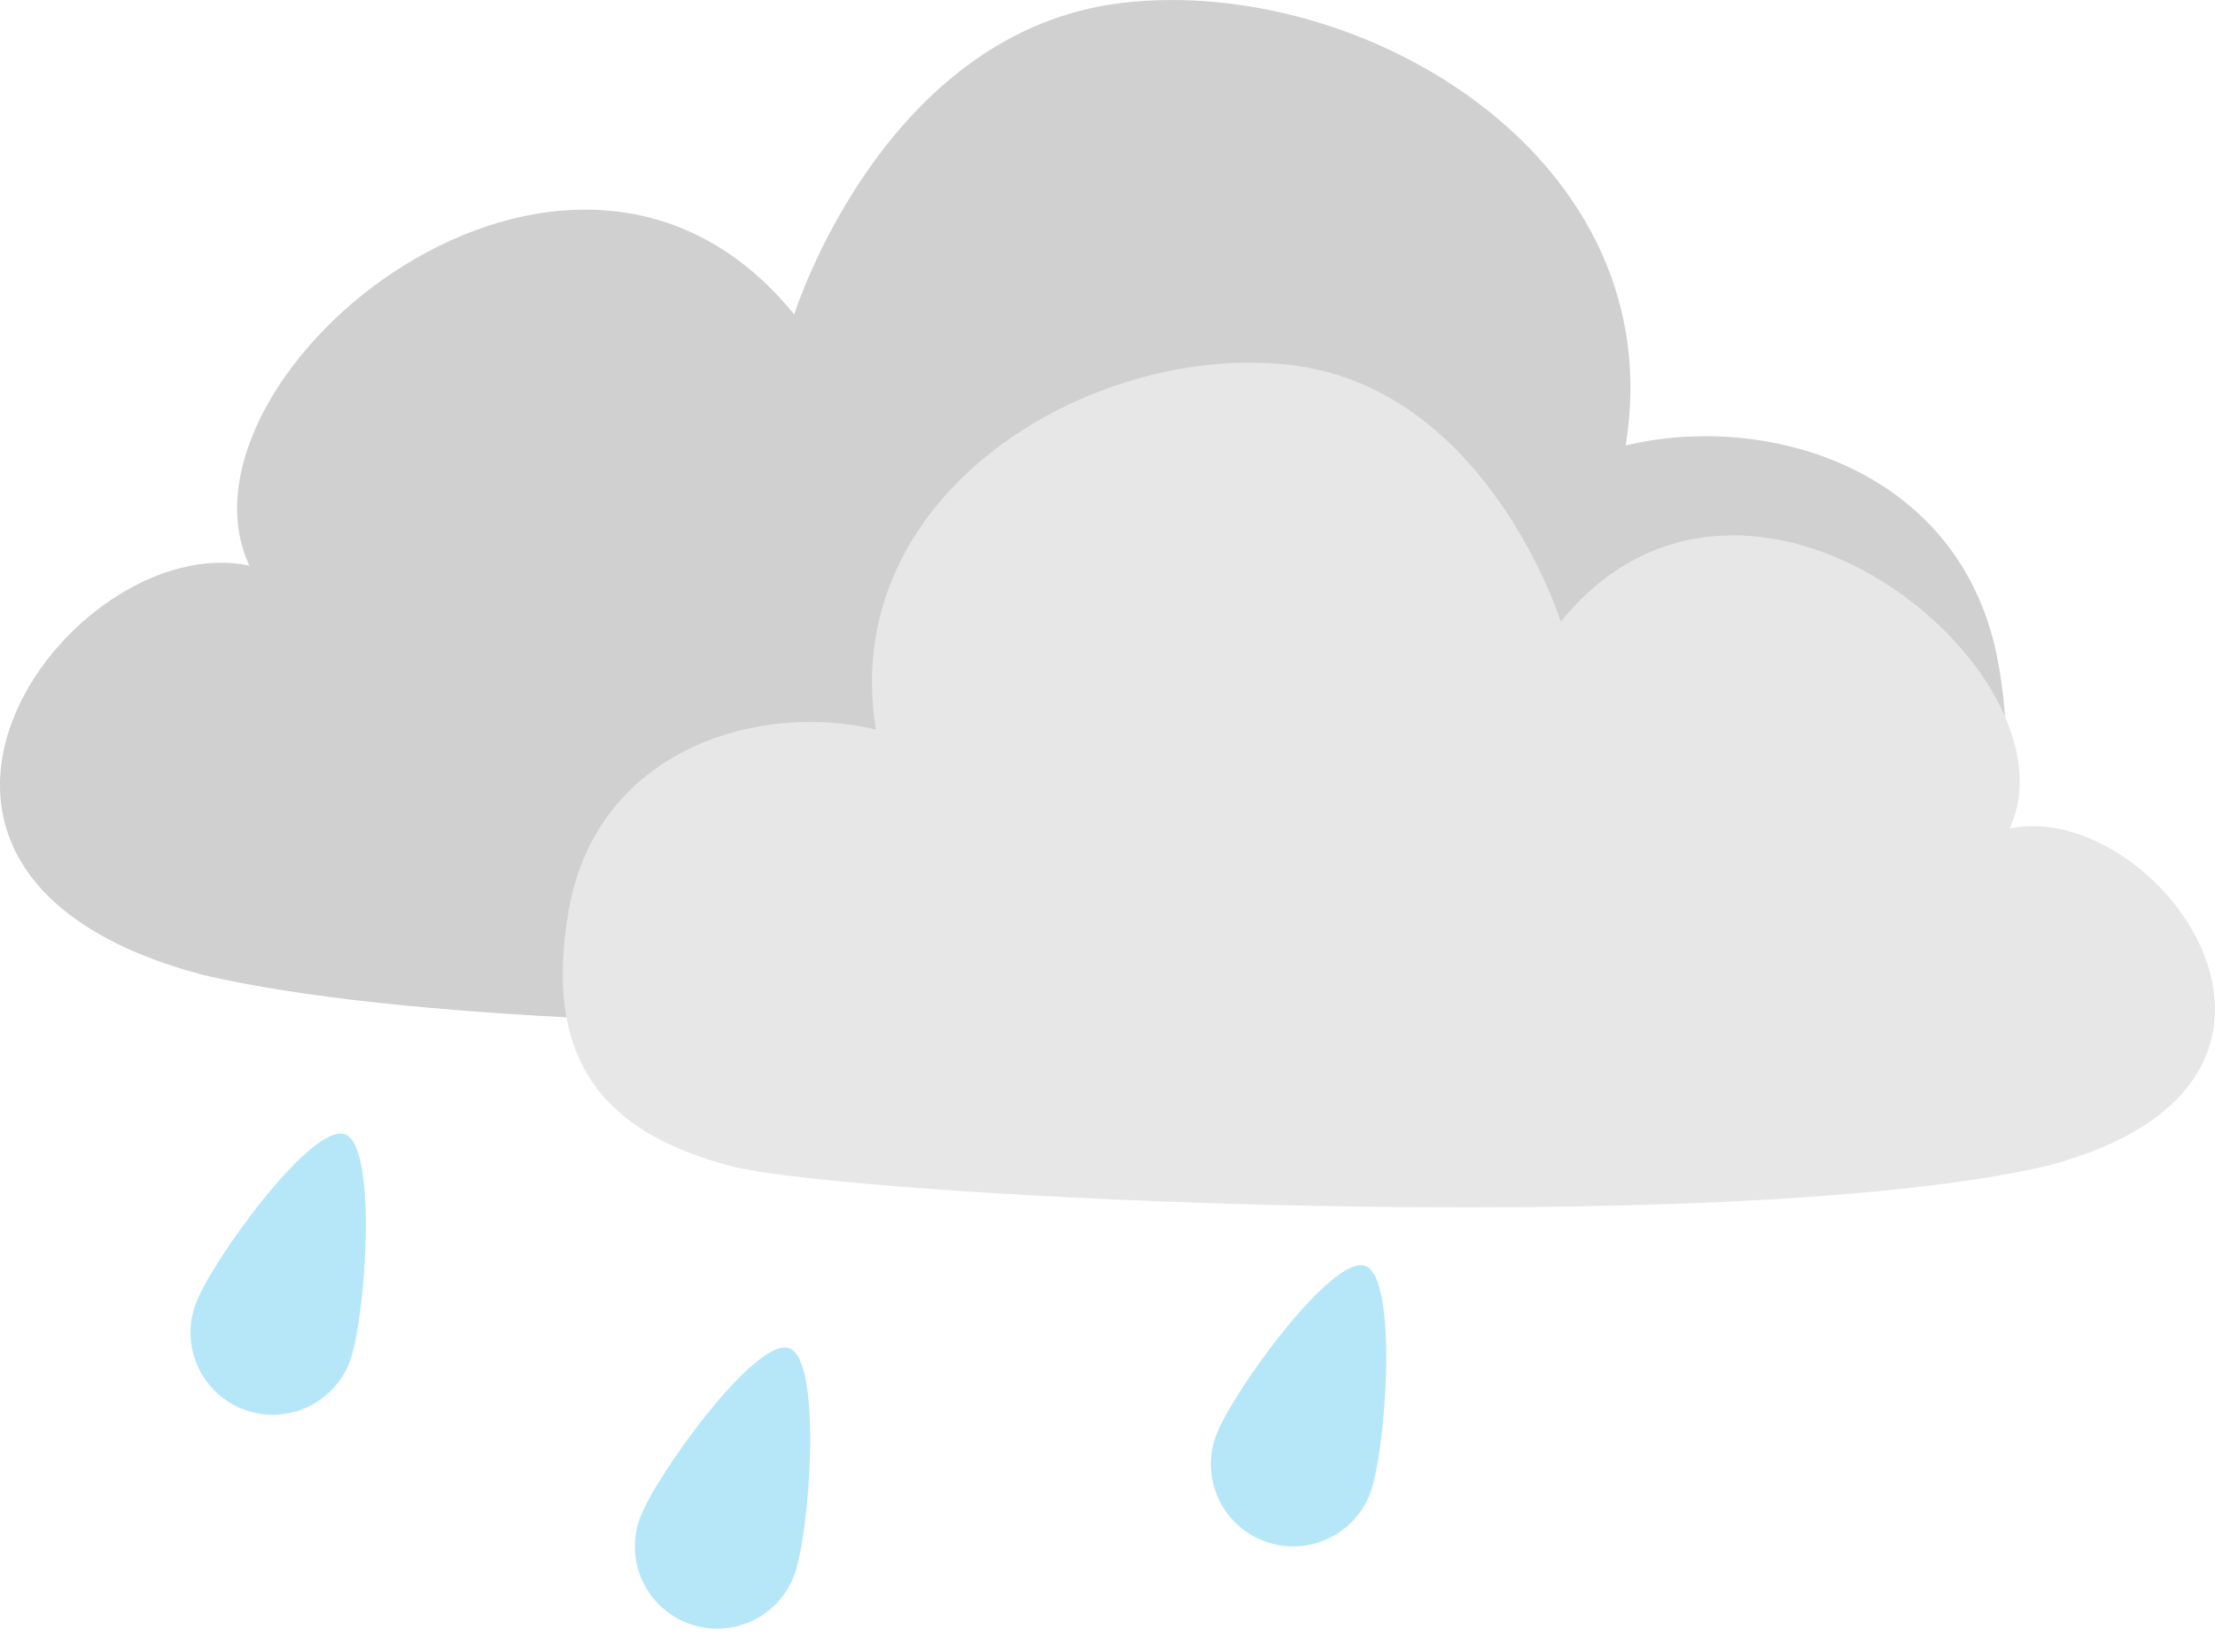
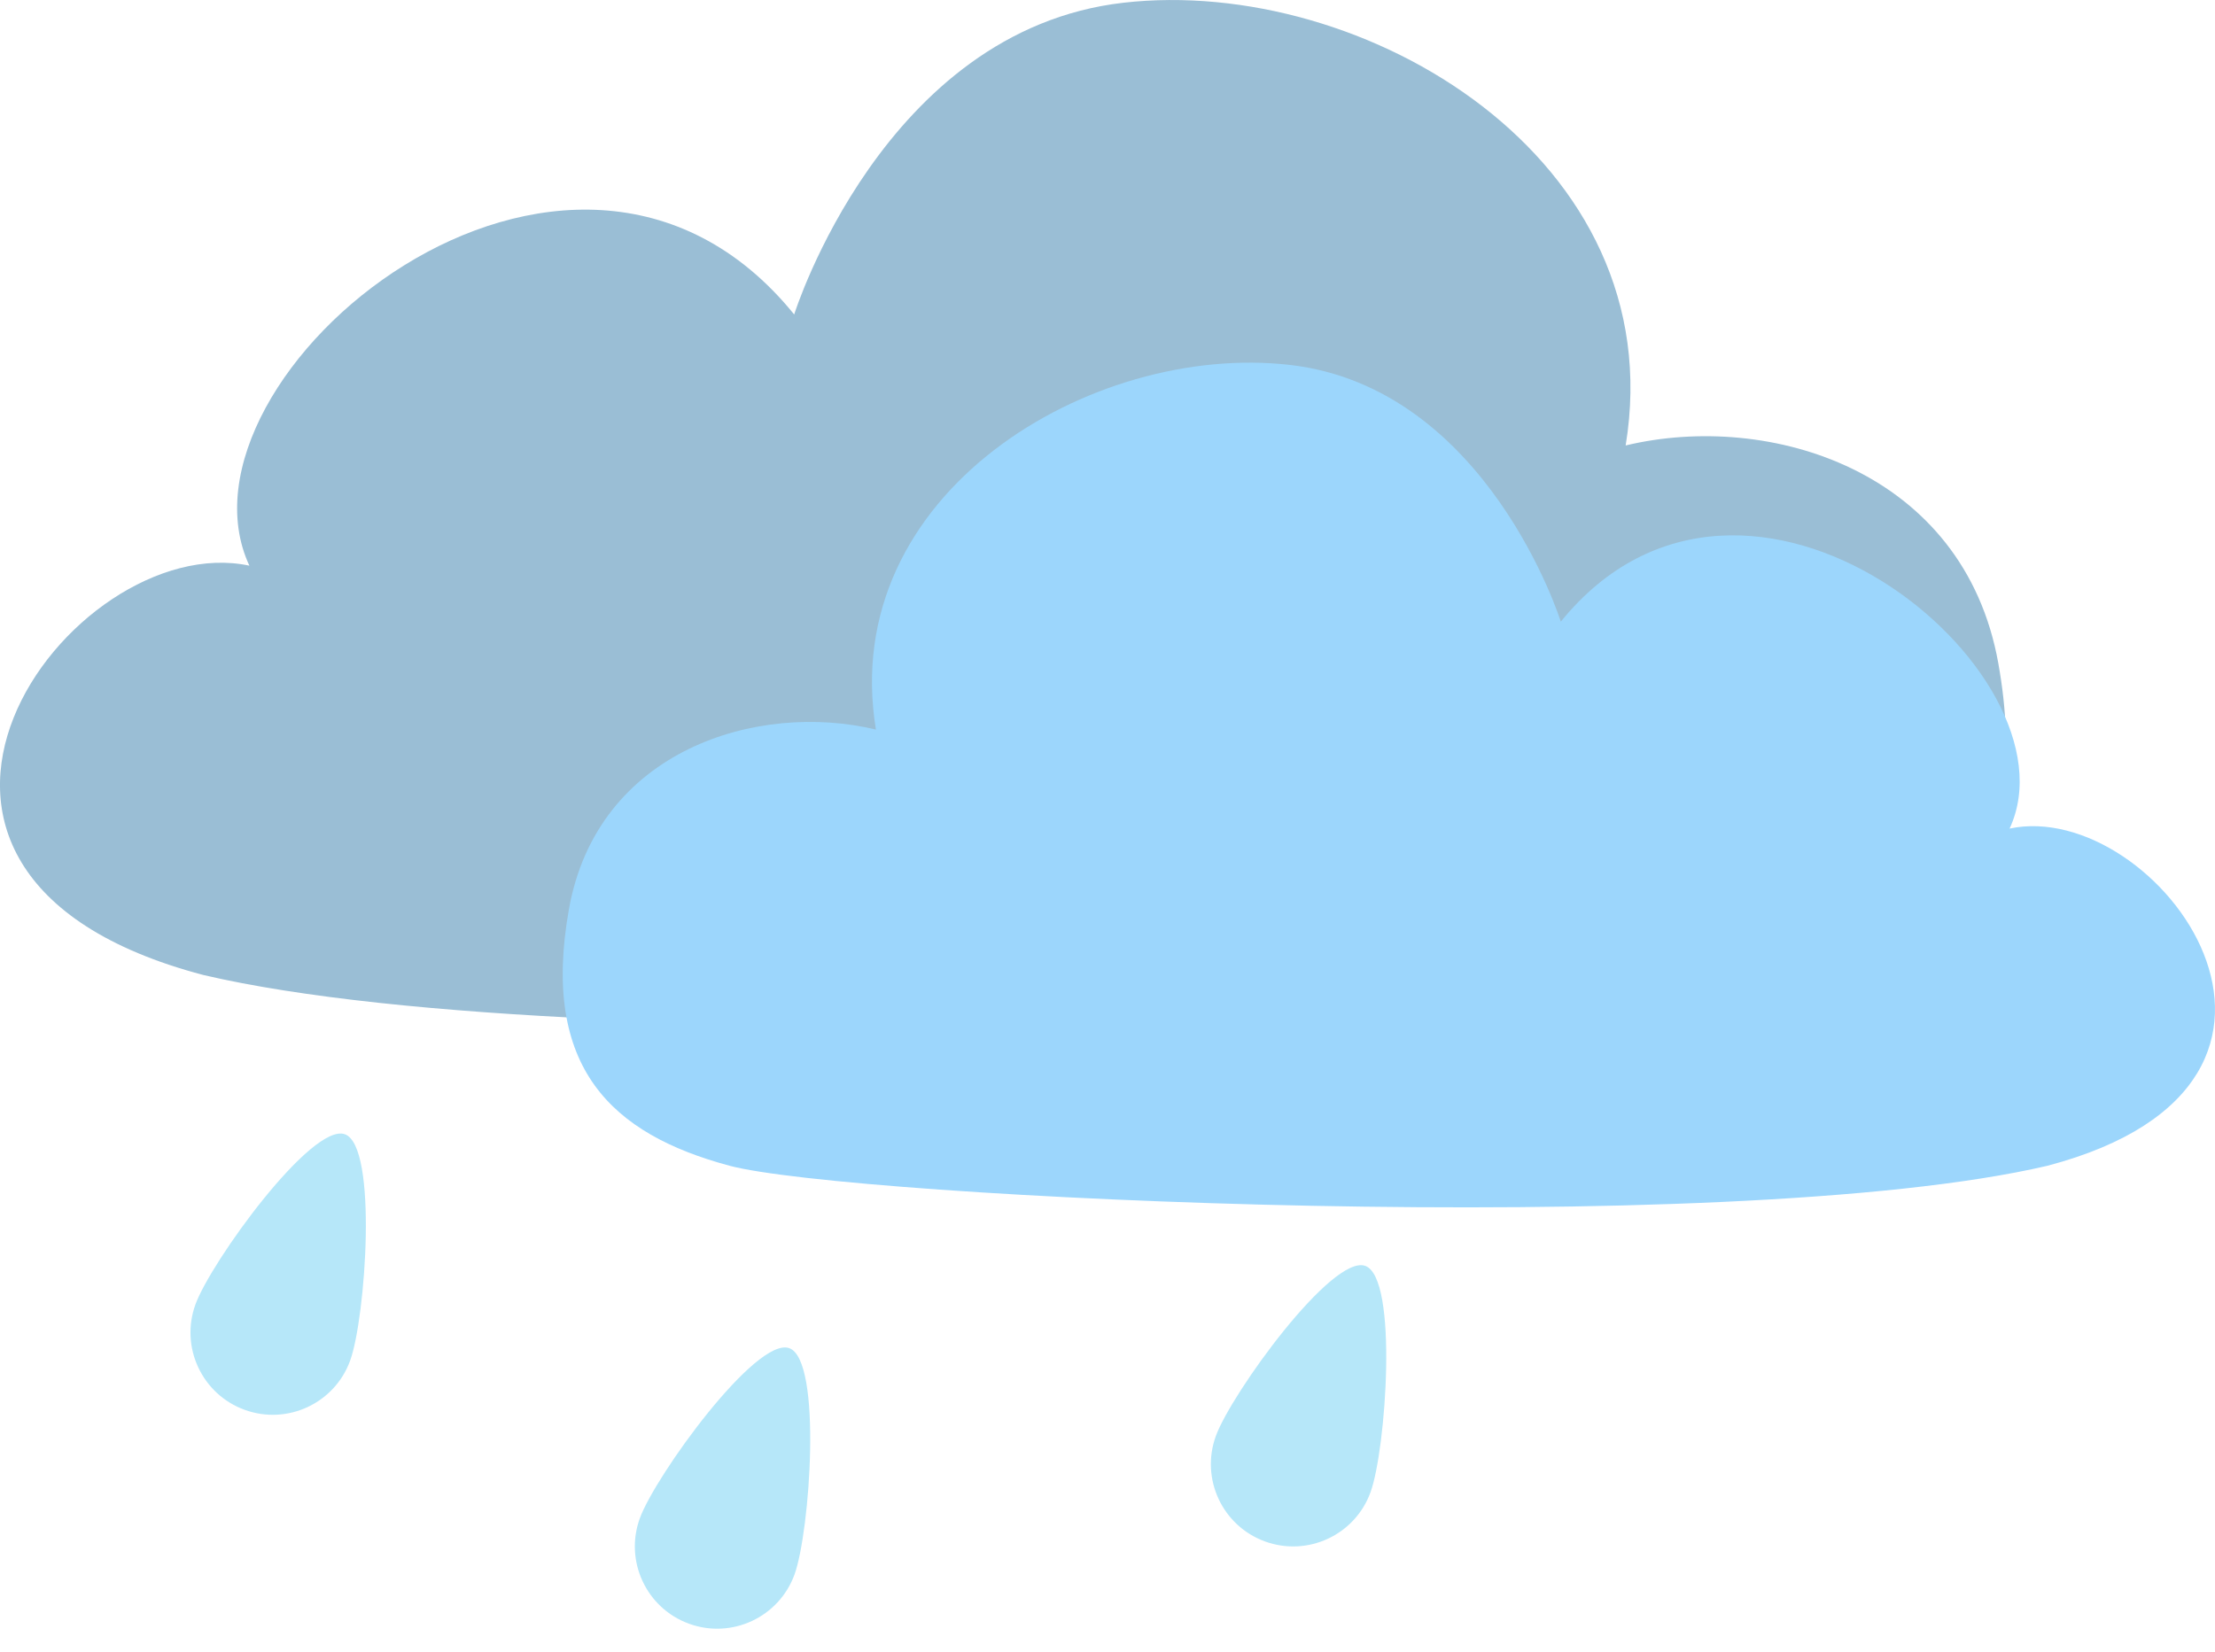
<svg xmlns="http://www.w3.org/2000/svg" width="115" height="85.783" viewBox="0 0 115 85.783">
  <g id="_13" data-name="13" transform="translate(-175.327 -149.699)">
-     <path id="路径_9" data-name="路径 9" d="M2205.886,211.775c20.3,4.744,75.647,1.987,83.065,0s11.919-6.167,10.126-16.188-11.89-13.1-19.348-11.312c2.448-14.9-13.605-24.417-26.075-22.991s-17.094,16.188-17.094,16.188c-11.679-14.4-32.861,3.229-28.285,13.046C2198.991,188.535,2185.718,206.46,2205.886,211.775Z" transform="translate(-2020 -11.443)" fill="#d0d0d0" />
-     <path id="路径_10" data-name="路径 10" d="M2272.412,202.848c-16.721,3.908-62.311,1.637-68.42,0s-9.817-5.08-8.341-13.334,9.794-10.794,15.937-9.318c-2.016-12.271,11.207-20.112,21.478-18.938s14.08,13.334,14.08,13.334c9.62-11.858,27.067,2.66,23.3,10.746C2278.092,183.705,2289.024,198.47,2272.412,202.848Z" transform="translate(-1990.784 7.39)" fill="#e7e7e7" />
+     <path id="路径_9" data-name="路径 9" d="M2205.886,211.775c20.3,4.744,75.647,1.987,83.065,0s11.919-6.167,10.126-16.188-11.89-13.1-19.348-11.312c2.448-14.9-13.605-24.417-26.075-22.991s-17.094,16.188-17.094,16.188c-11.679-14.4-32.861,3.229-28.285,13.046C2198.991,188.535,2185.718,206.46,2205.886,211.775Z" transform="translate(-2020 -11.443)" fill="#9abed5" />
+     <path id="路径_10" data-name="路径 10" d="M2272.412,202.848c-16.721,3.908-62.311,1.637-68.42,0s-9.817-5.08-8.341-13.334,9.794-10.794,15.937-9.318c-2.016-12.271,11.207-20.112,21.478-18.938s14.08,13.334,14.08,13.334c9.62-11.858,27.067,2.66,23.3,10.746C2278.092,183.705,2289.024,198.47,2272.412,202.848Z" transform="translate(-1990.784 7.39)" fill="#9cd6fc" />
    <g id="组_28" data-name="组 28" transform="translate(184.014 207.142)">
      <path id="路径_11" data-name="路径 11" d="M4.272,0C6.1,0,8.545,8.6,8.545,10.955a4.272,4.272,0,0,1-8.545,0C0,8.6,2.447,0,4.272,0Z" transform="translate(5.208 0) rotate(20)" fill="#b6e7f9" />
      <path id="路径_12" data-name="路径 12" d="M4.272,0C6.1,0,8.545,8.6,8.545,10.955a4.272,4.272,0,0,1-8.545,0C0,8.6,2.447,0,4.272,0Z" transform="translate(28.279 11.108) rotate(20)" fill="#b6e7f9" />
      <path id="路径_13" data-name="路径 13" d="M4.272,0C6.1,0,8.545,8.6,8.545,10.955a4.272,4.272,0,0,1-8.545,0C0,8.6,2.447,0,4.272,0Z" transform="translate(58.185 6.836) rotate(20)" fill="#b6e7f9" />
    </g>
  </g>
</svg>
